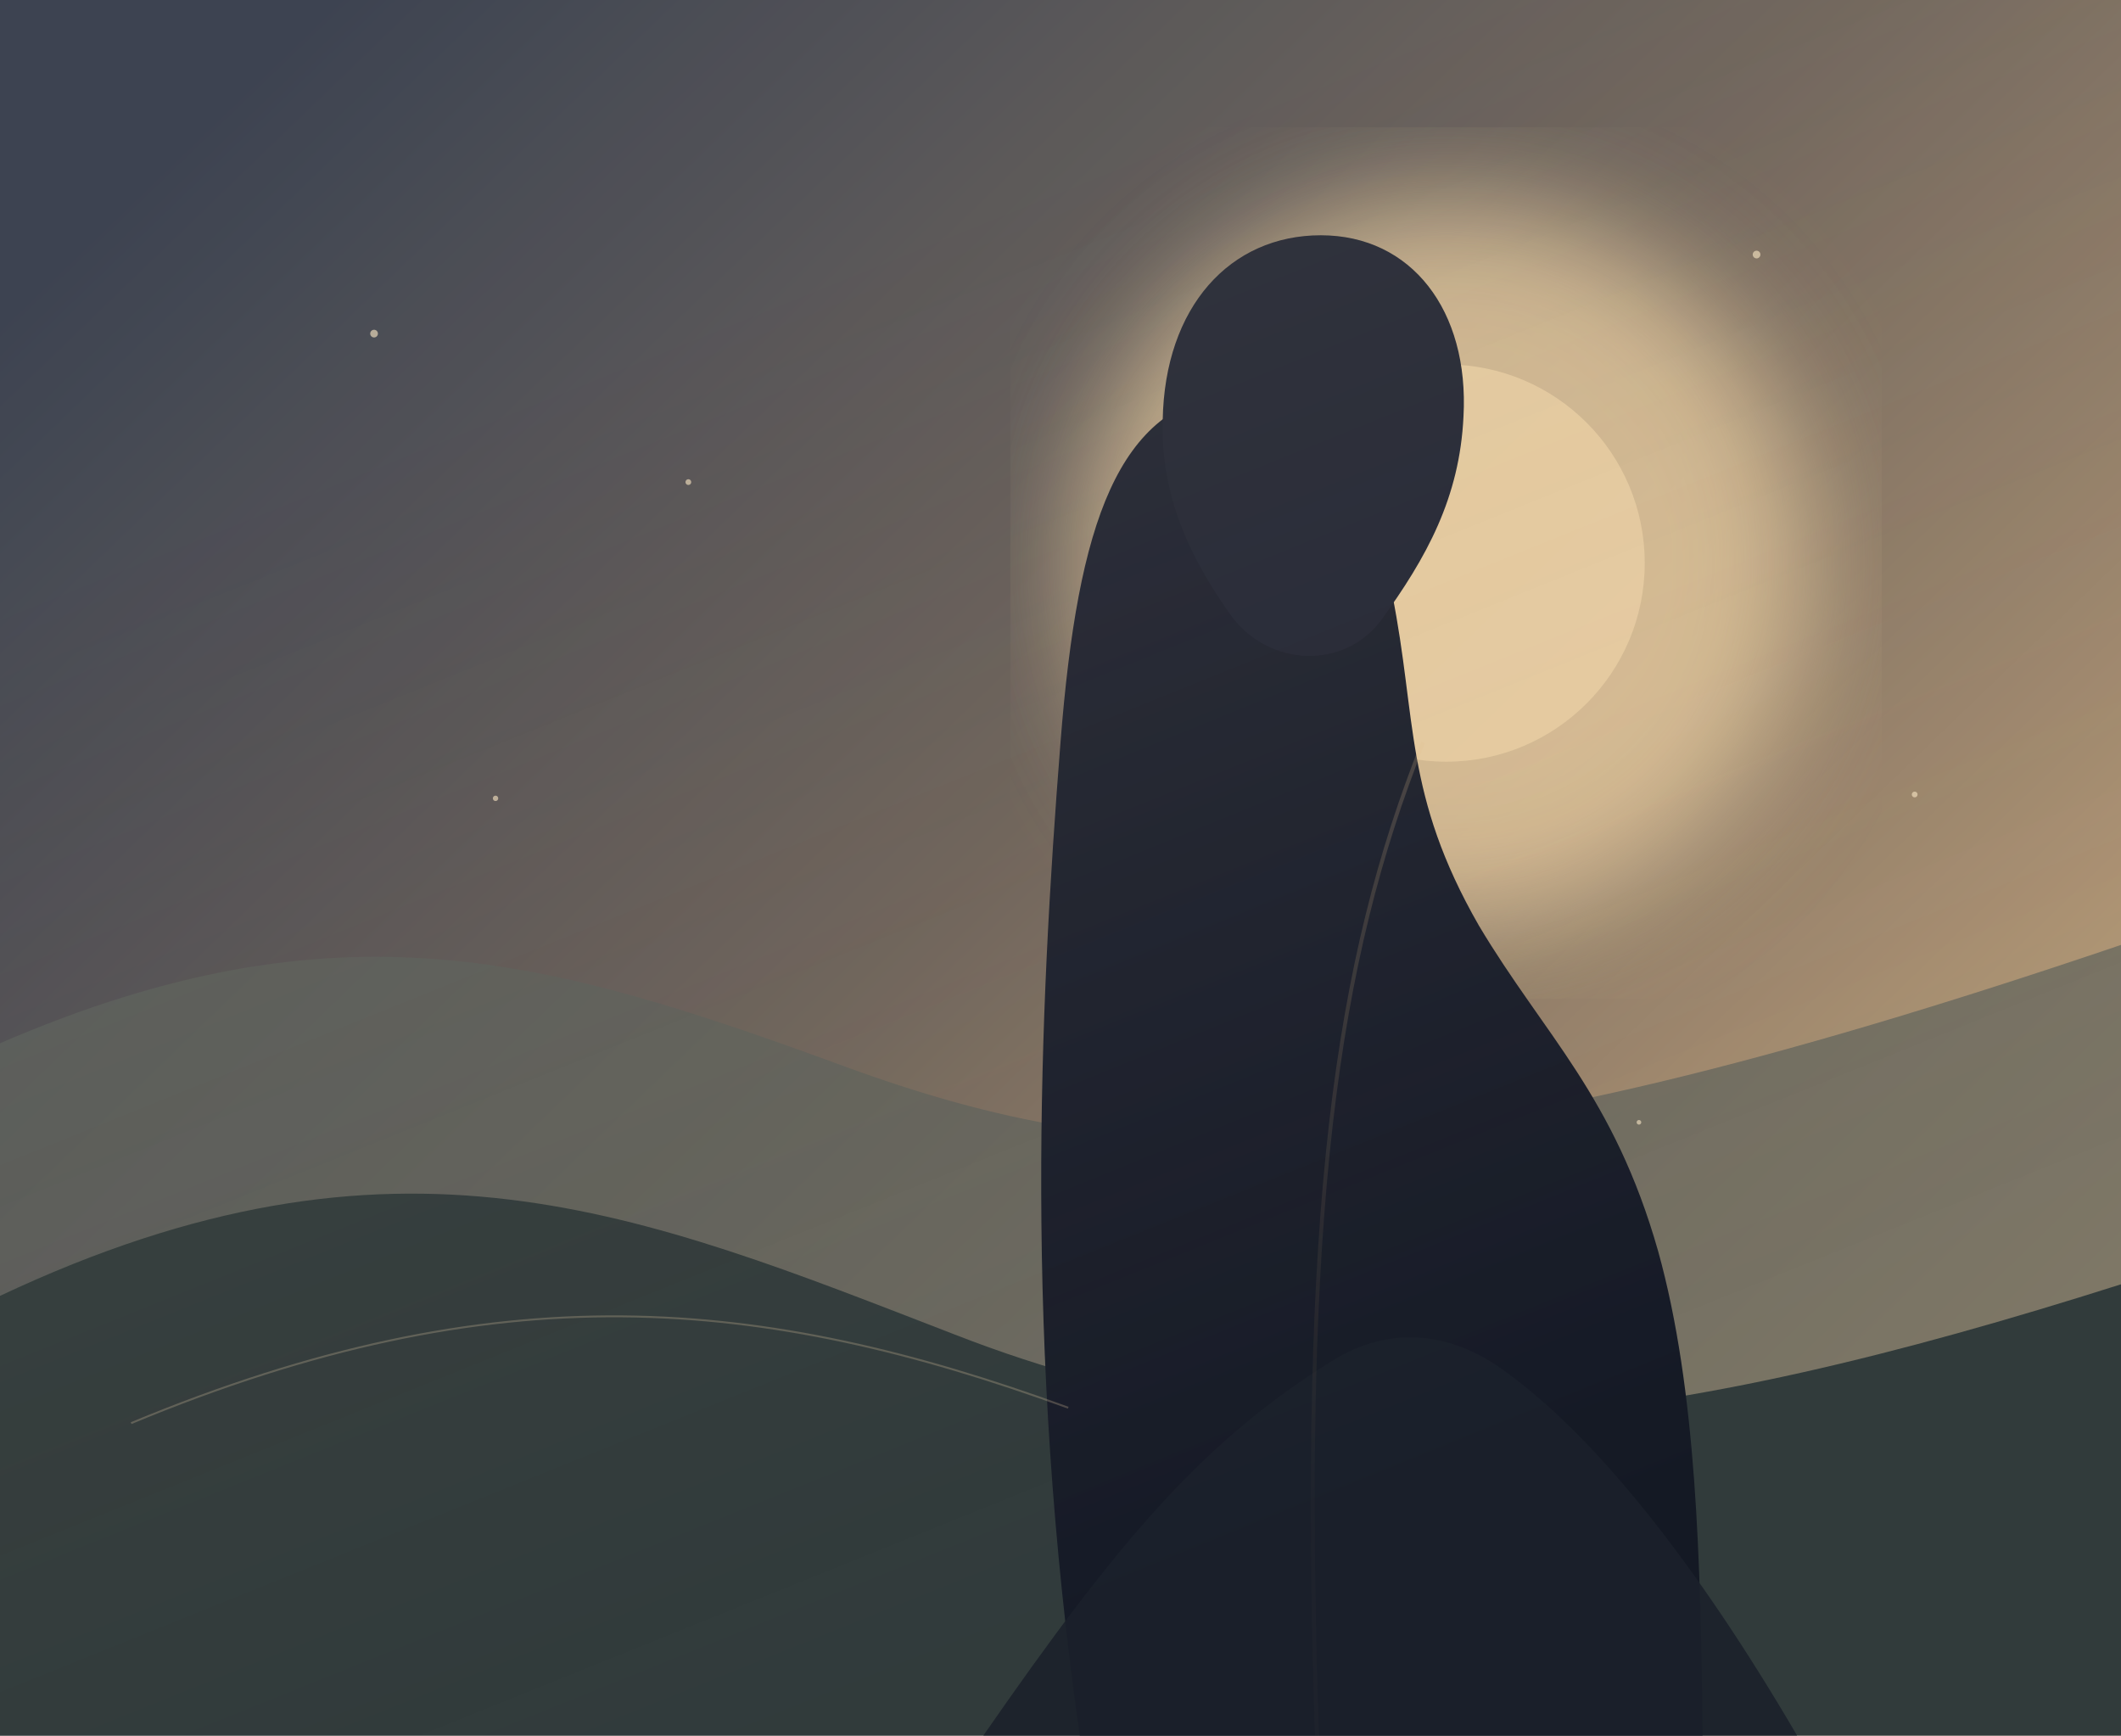
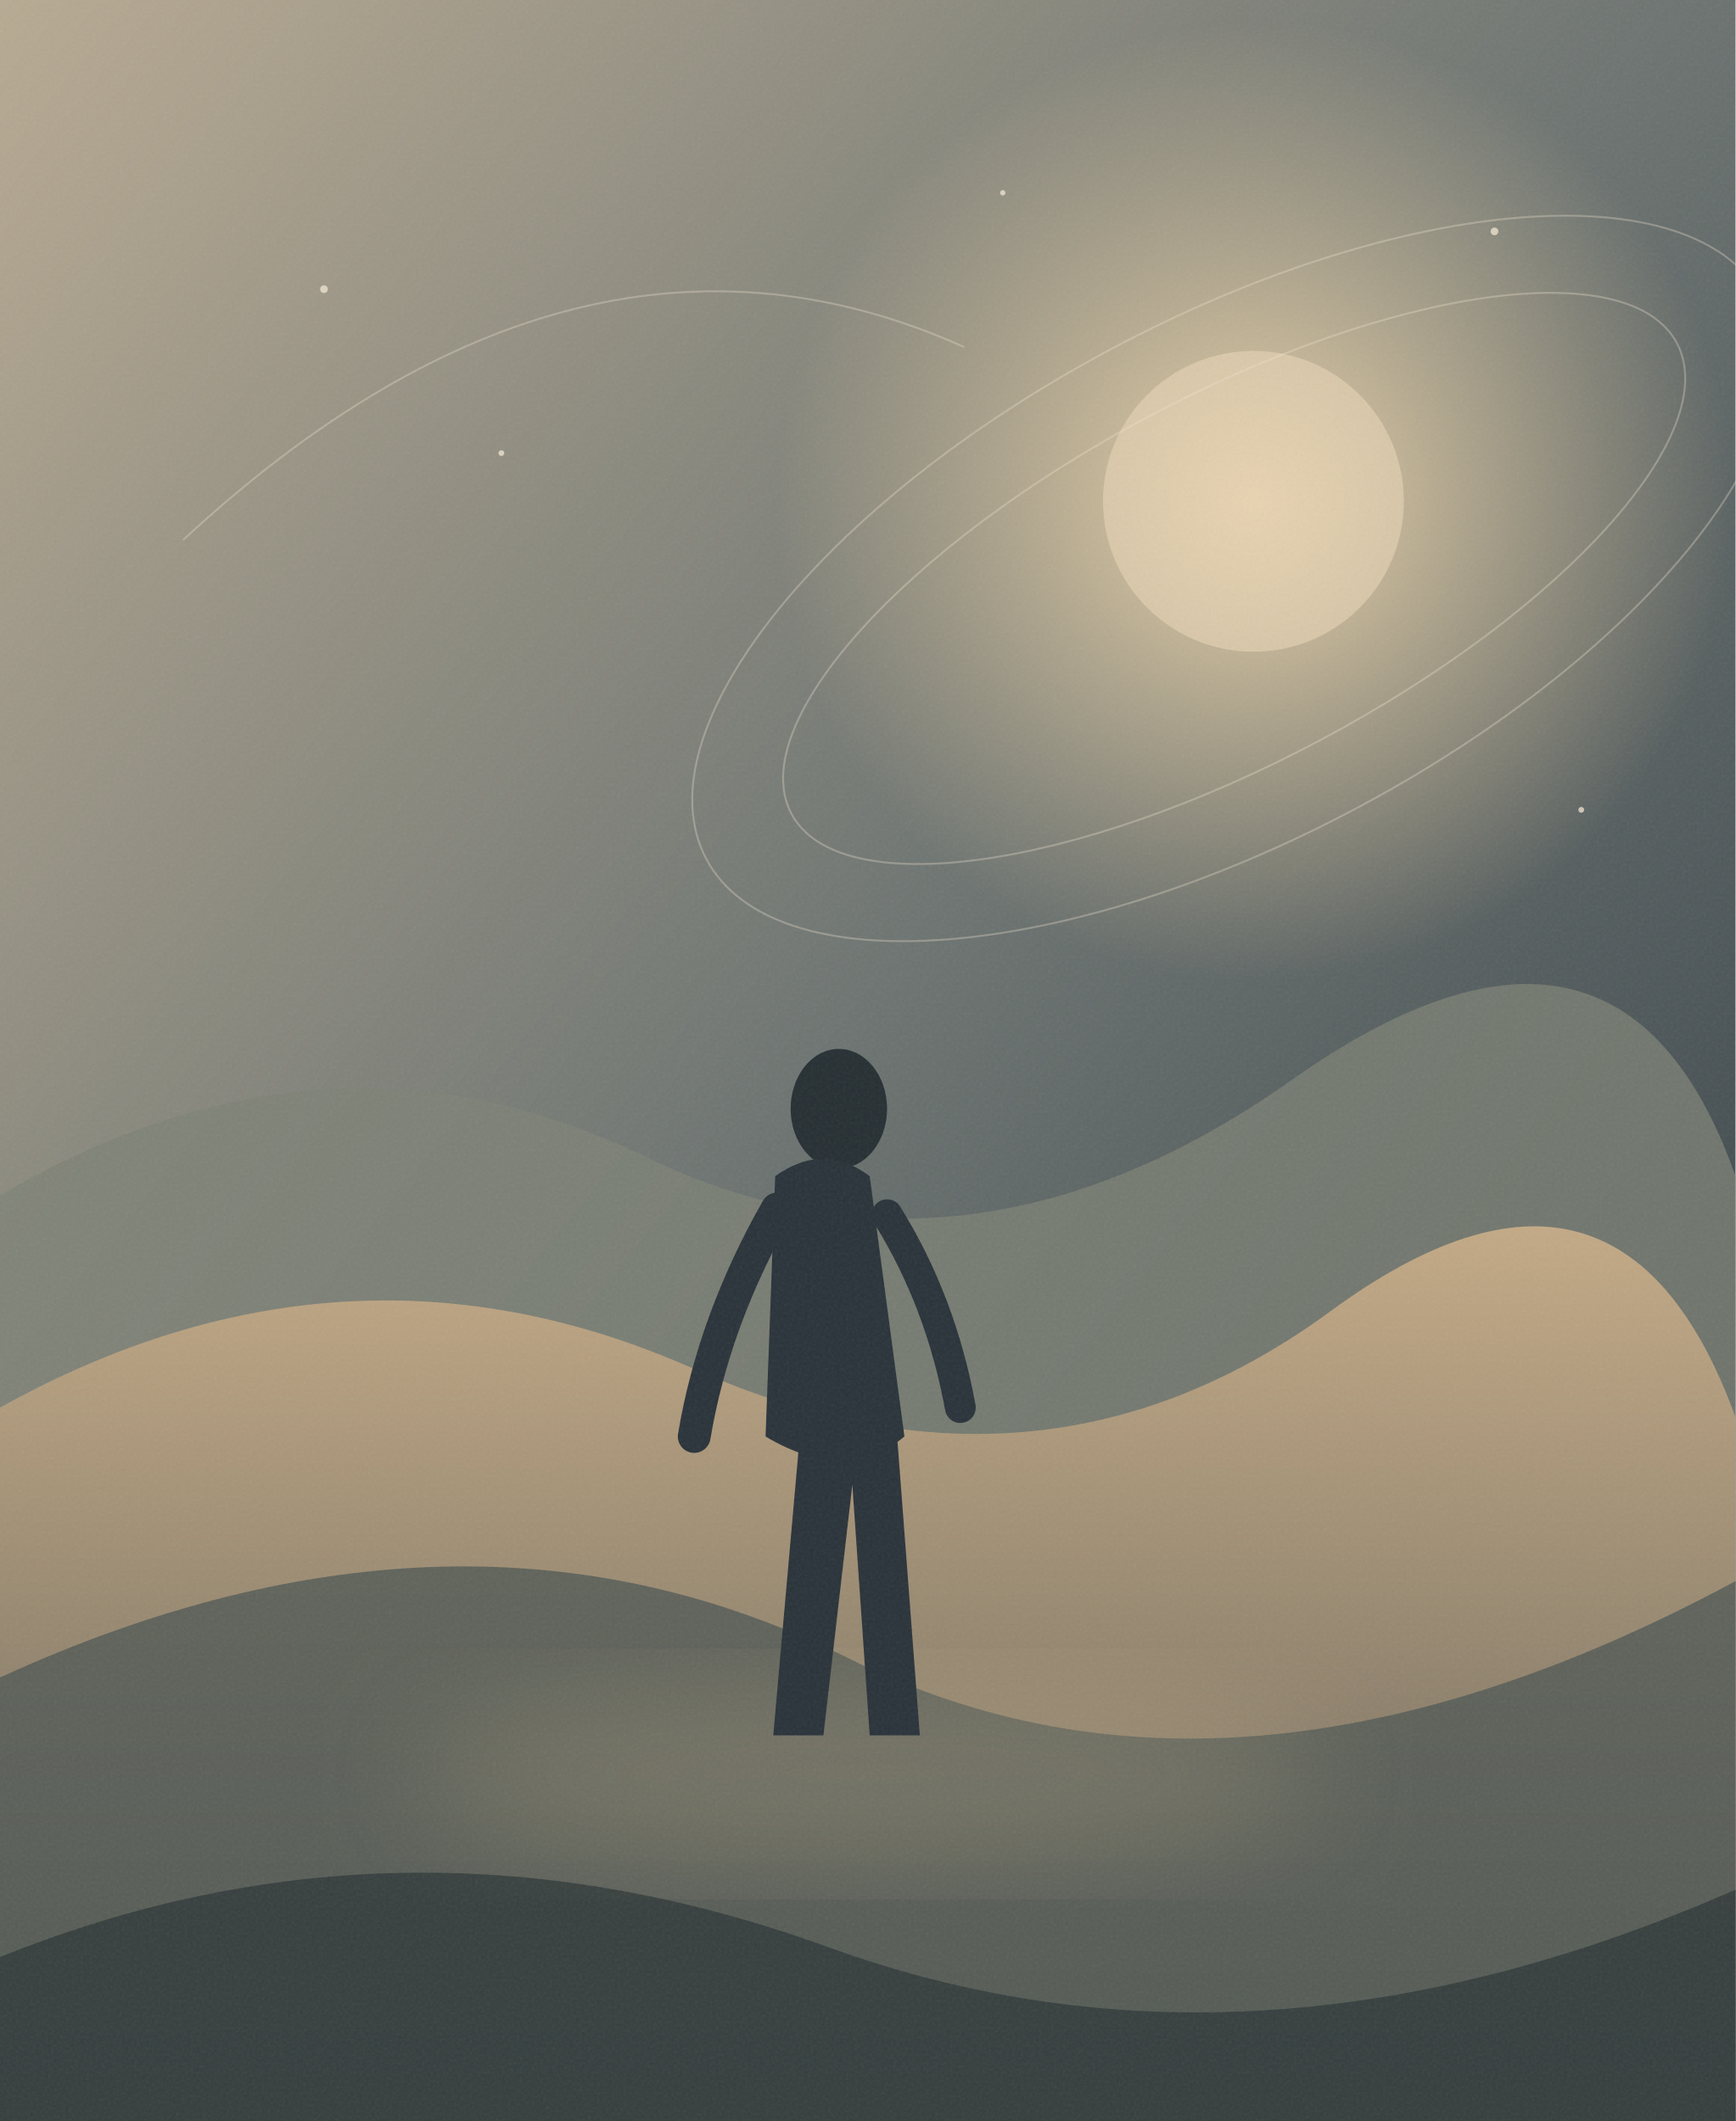
- <svg xmlns="http://www.w3.org/2000/svg" viewBox="0 0 1100 900" fill="none">
+ <svg xmlns="http://www.w3.org/2000/svg" viewBox="0 0 900 1100" role="img" aria-labelledby="title desc">
  <defs>
-     <linearGradient id="sky" x1="120" y1="50" x2="920" y2="880" gradientUnits="userSpaceOnUse">
-       <stop stop-color="#30384a" />
-       <stop offset=".48" stop-color="#6c625a" />
-       <stop offset="1" stop-color="#c5a57d" />
+     <linearGradient id="sky" x1="0" y1="0" x2="1" y2="1">
+       <stop stop-color="#b8aa92" />
+       <stop offset=".48" stop-color="#6d7471" />
+       <stop offset="1" stop-color="#27333b" />
    </linearGradient>
-     <linearGradient id="light" x1="408" y1="152" x2="664" y2="787" gradientUnits="userSpaceOnUse">
-       <stop stop-color="#f0d7ae" stop-opacity=".85" />
-       <stop offset="1" stop-color="#d5aa73" stop-opacity=".05" />
-     </linearGradient>
-     <linearGradient id="figure" x1="458" y1="204" x2="718" y2="842" gradientUnits="userSpaceOnUse">
-       <stop stop-color="#222634" />
-       <stop offset="1" stop-color="#131824" />
+     <radialGradient id="sun">
+       <stop stop-color="#f0d8ad" stop-opacity=".95" />
+       <stop offset="1" stop-color="#e9cda0" stop-opacity="0" />
+     </radialGradient>
+     <linearGradient id="land" x1="0" y1="0" x2="0" y2="1">
+       <stop stop-color="#c3a985" />
+       <stop offset="1" stop-color="#615f56" />
    </linearGradient>
    <filter id="blur">
      <feGaussianBlur stdDeviation="30" />
    </filter>
+     <filter id="grain">
+       <feTurbulence type="fractalNoise" baseFrequency=".65" numOctaves="3" stitchTiles="stitch" />
+       <feColorMatrix type="saturate" values="0" />
+       <feComponentTransfer>
+         <feFuncA type="table" tableValues="0 .12" />
+       </feComponentTransfer>
+     </filter>
  </defs>
-   <rect width="1100" height="900" fill="url(#sky)" />
-   <circle cx="750" cy="292" r="188" fill="#f2d5a5" fill-opacity=".72" filter="url(#blur)" />
-   <circle cx="750" cy="292" r="103" fill="#ead0a6" fill-opacity=".75" />
-   <path d="M0 541c176-76 285-44 438 12s291 63 662-63v410H0V541Z" fill="#59605b" fill-opacity=".65" />
-   <path d="M0 672c206-97 332-43 495 20 192 75 372 48 605-26v234H0V672Z" fill="#303a3b" />
-   <path d="M560 900c-29-203-21-375-10-515 9-115 30-174 89-182 45-6 69 36 83 105 13 65 6 104 45 172 34 57 70 88 93 169 20 72 22 161 23 251H560Z" fill="url(#figure)" />
-   <path d="M639 320c-23-32-37-64-36-102 1-59 35-96 82-96 47 0 77 39 74 94-2 42-19 73-43 106-19 25-57 24-77-2Z" fill="#232735" />
-   <path d="M510 900c70-101 114-153 182-195 28-17 59-15 87 5 48 34 101 101 153 190H510Z" fill="#1a202b" fill-opacity=".9" />
-   <path d="M738 385c-45 113-64 243-55 515" stroke="url(#light)" stroke-opacity=".44" stroke-width="2" />
-   <path d="M68 738c190-79 327-66 486-8" stroke="#d2bd9c" stroke-opacity=".28" stroke-width="1" />
-   <g fill="#f1dfbf" fill-opacity=".65">
-     <circle cx="194" cy="173" r="2" />
-     <circle cx="357" cy="250" r="1.5" />
-     <circle cx="911" cy="132" r="2" />
-     <circle cx="993" cy="412" r="1.5" />
-     <circle cx="257" cy="414" r="1.4" />
-     <circle cx="850" cy="582" r="1.2" />
+   <rect width="900" height="1100" fill="url(#sky)" />
+   <circle cx="650" cy="260" r="250" fill="url(#sun)" />
+   <circle cx="650" cy="260" r="78" fill="#e7d4b5" opacity=".62" />
+   <g fill="none" stroke="#efe4d1" opacity=".32">
+     <ellipse cx="640" cy="300" rx="260" ry="95" transform="rotate(-28 640 300)" />
+     <ellipse cx="640" cy="300" rx="310" ry="135" transform="rotate(-28 640 300)" />
+     <path d="M95 280 Q300 90 500 180" />
  </g>
-   <rect width="1100" height="900" fill="url(#light)" fill-opacity=".08" />
+   <g fill="#f3e7d3" opacity=".75">
+     <circle cx="168" cy="150" r="2" />
+     <circle cx="260" cy="235" r="1.5" />
+     <circle cx="775" cy="120" r="2" />
+     <circle cx="520" cy="100" r="1.4" />
+     <circle cx="820" cy="420" r="1.5" />
+   </g>
+   <path d="M0 620 Q170 520 335 600 T670 560 T900 610 V1100 H0Z" fill="#7e8175" opacity=".75" />
+   <path d="M0 730 Q180 630 360 710 T690 680 T900 735 V1100 H0Z" fill="url(#land)" />
+   <path d="M0 870 Q240 760 440 860 T900 820 V1100 H0Z" fill="#4e5753" opacity=".78" />
+   <ellipse cx="450" cy="920" rx="235" ry="54" fill="#d7bd94" opacity=".2" filter="url(#blur)" />
+   <g transform="translate(435 540)">
+     <ellipse cx="0" cy="35" rx="25" ry="31" fill="#252e32" />
+     <path d="M-33 70 Q-8 52 16 70 L34 205 Q4 230 -38 205Z" fill="#293239" />
+     <path d="M-20 202 L-34 360 L-8 360 L7 230 L16 360 L42 360 L30 202Z" fill="#293239" />
+     <path d="M-32 87 Q-65 145 -75 205" stroke="#293239" stroke-width="17" stroke-linecap="round" fill="none" />
+     <path d="M25 90 Q53 135 63 190" stroke="#293239" stroke-width="16" stroke-linecap="round" fill="none" />
+   </g>
+   <path d="M0 1015 Q210 930 430 1010 T900 980 V1100 H0Z" fill="#252f31" opacity=".65" />
+   <rect width="900" height="1100" filter="url(#grain)" opacity=".7" />
</svg>
